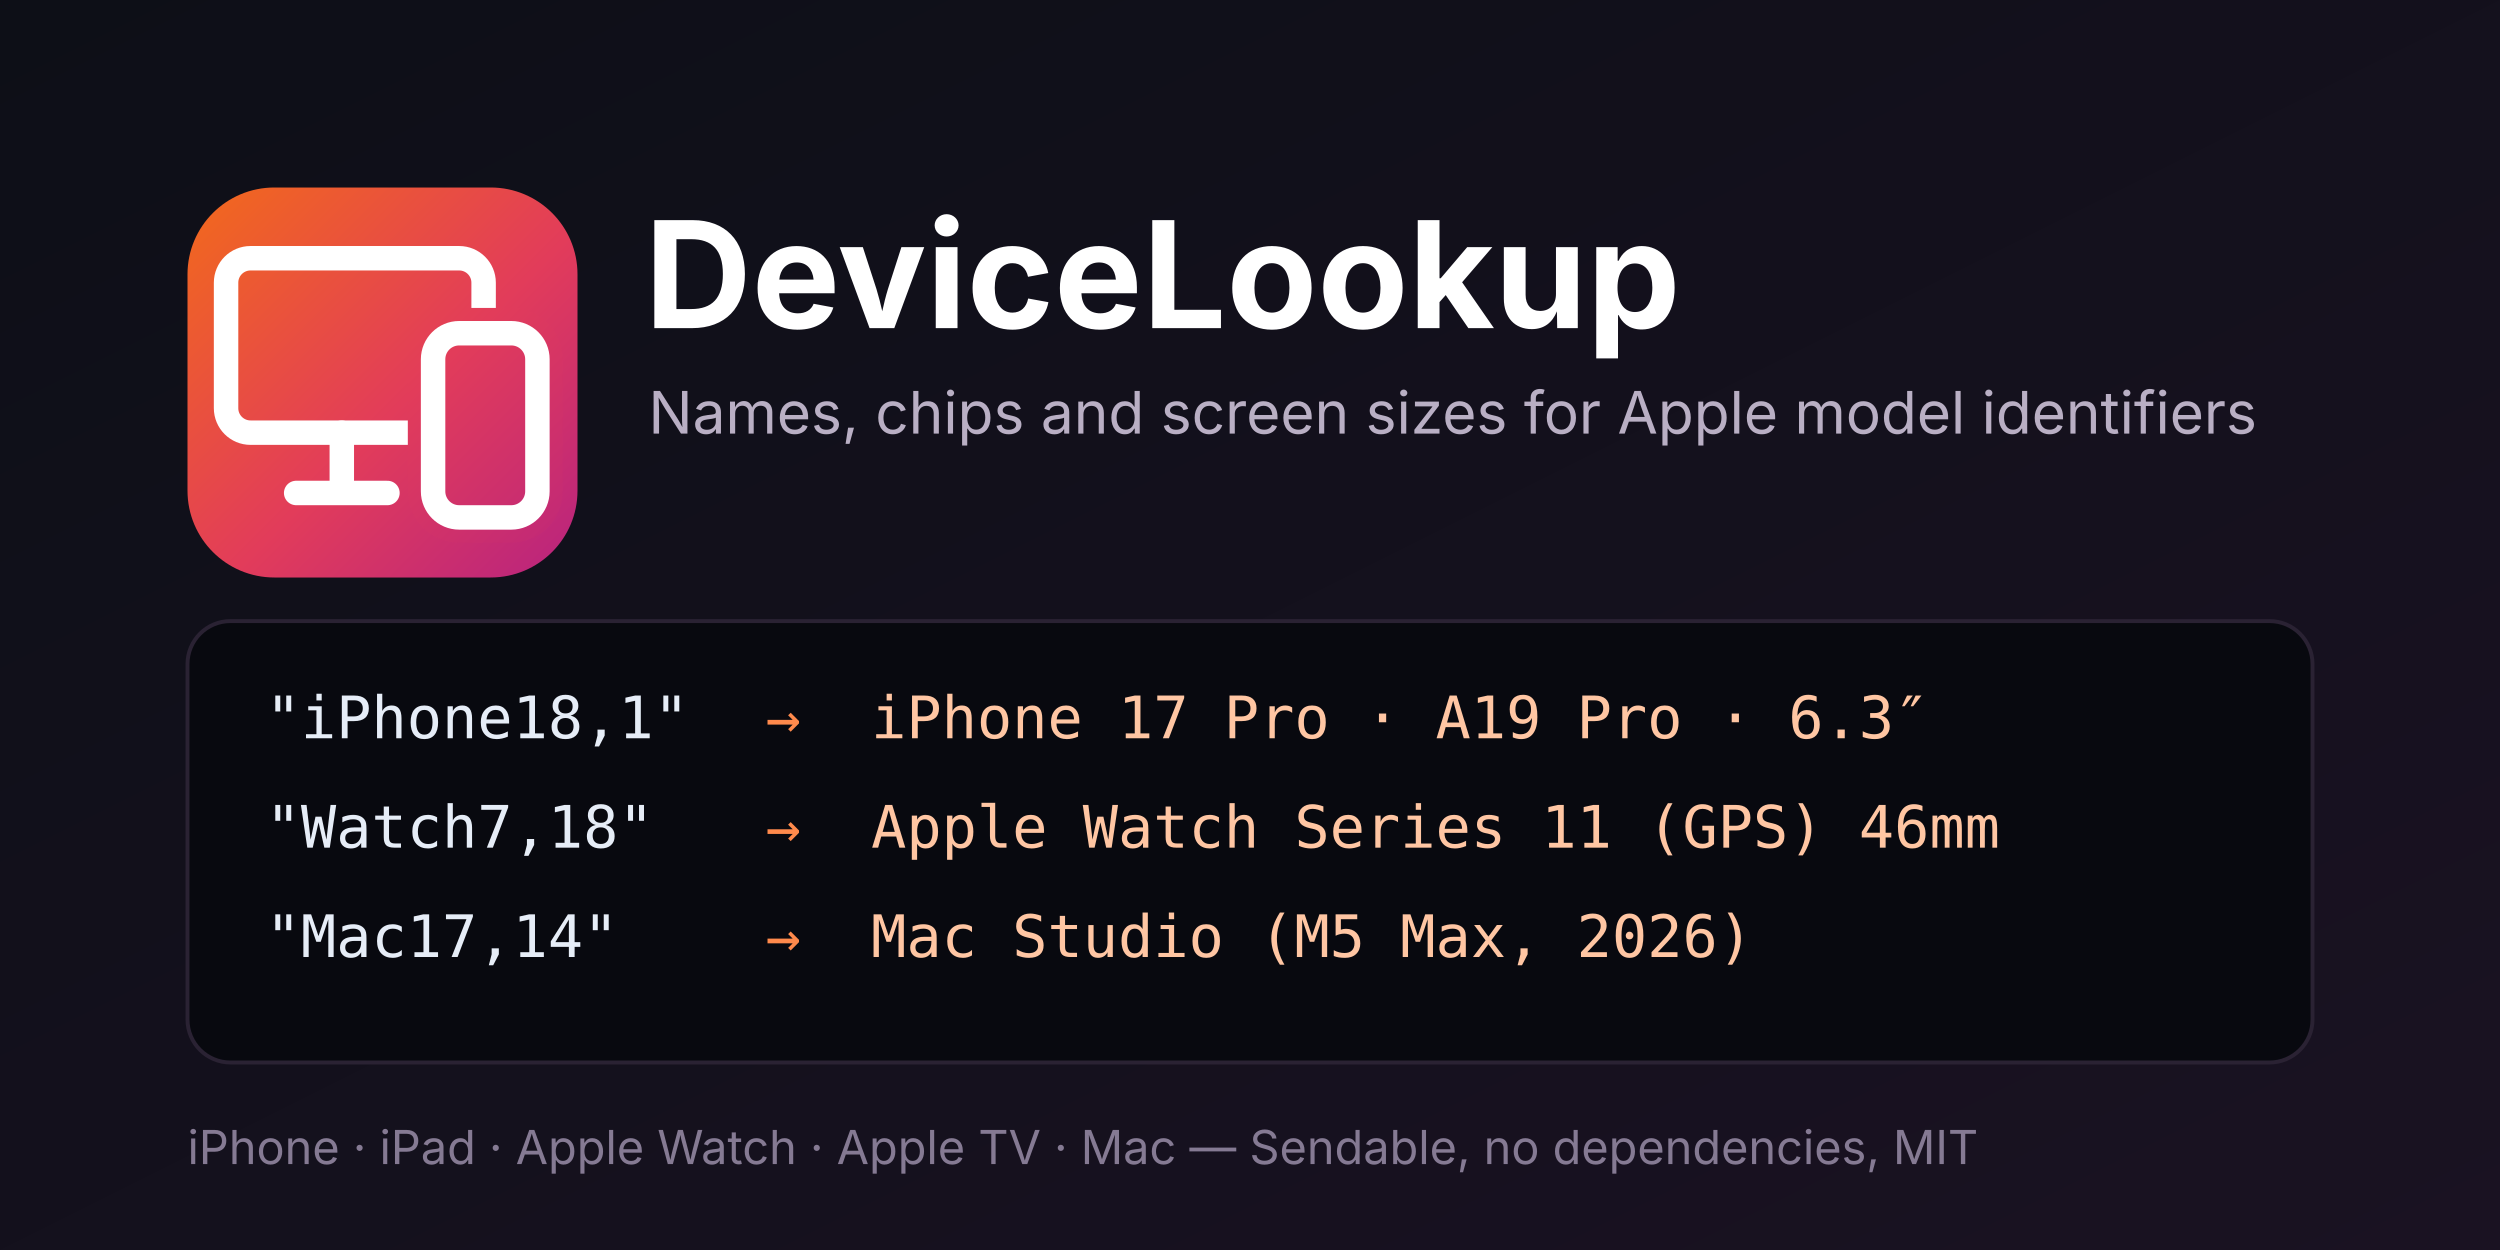
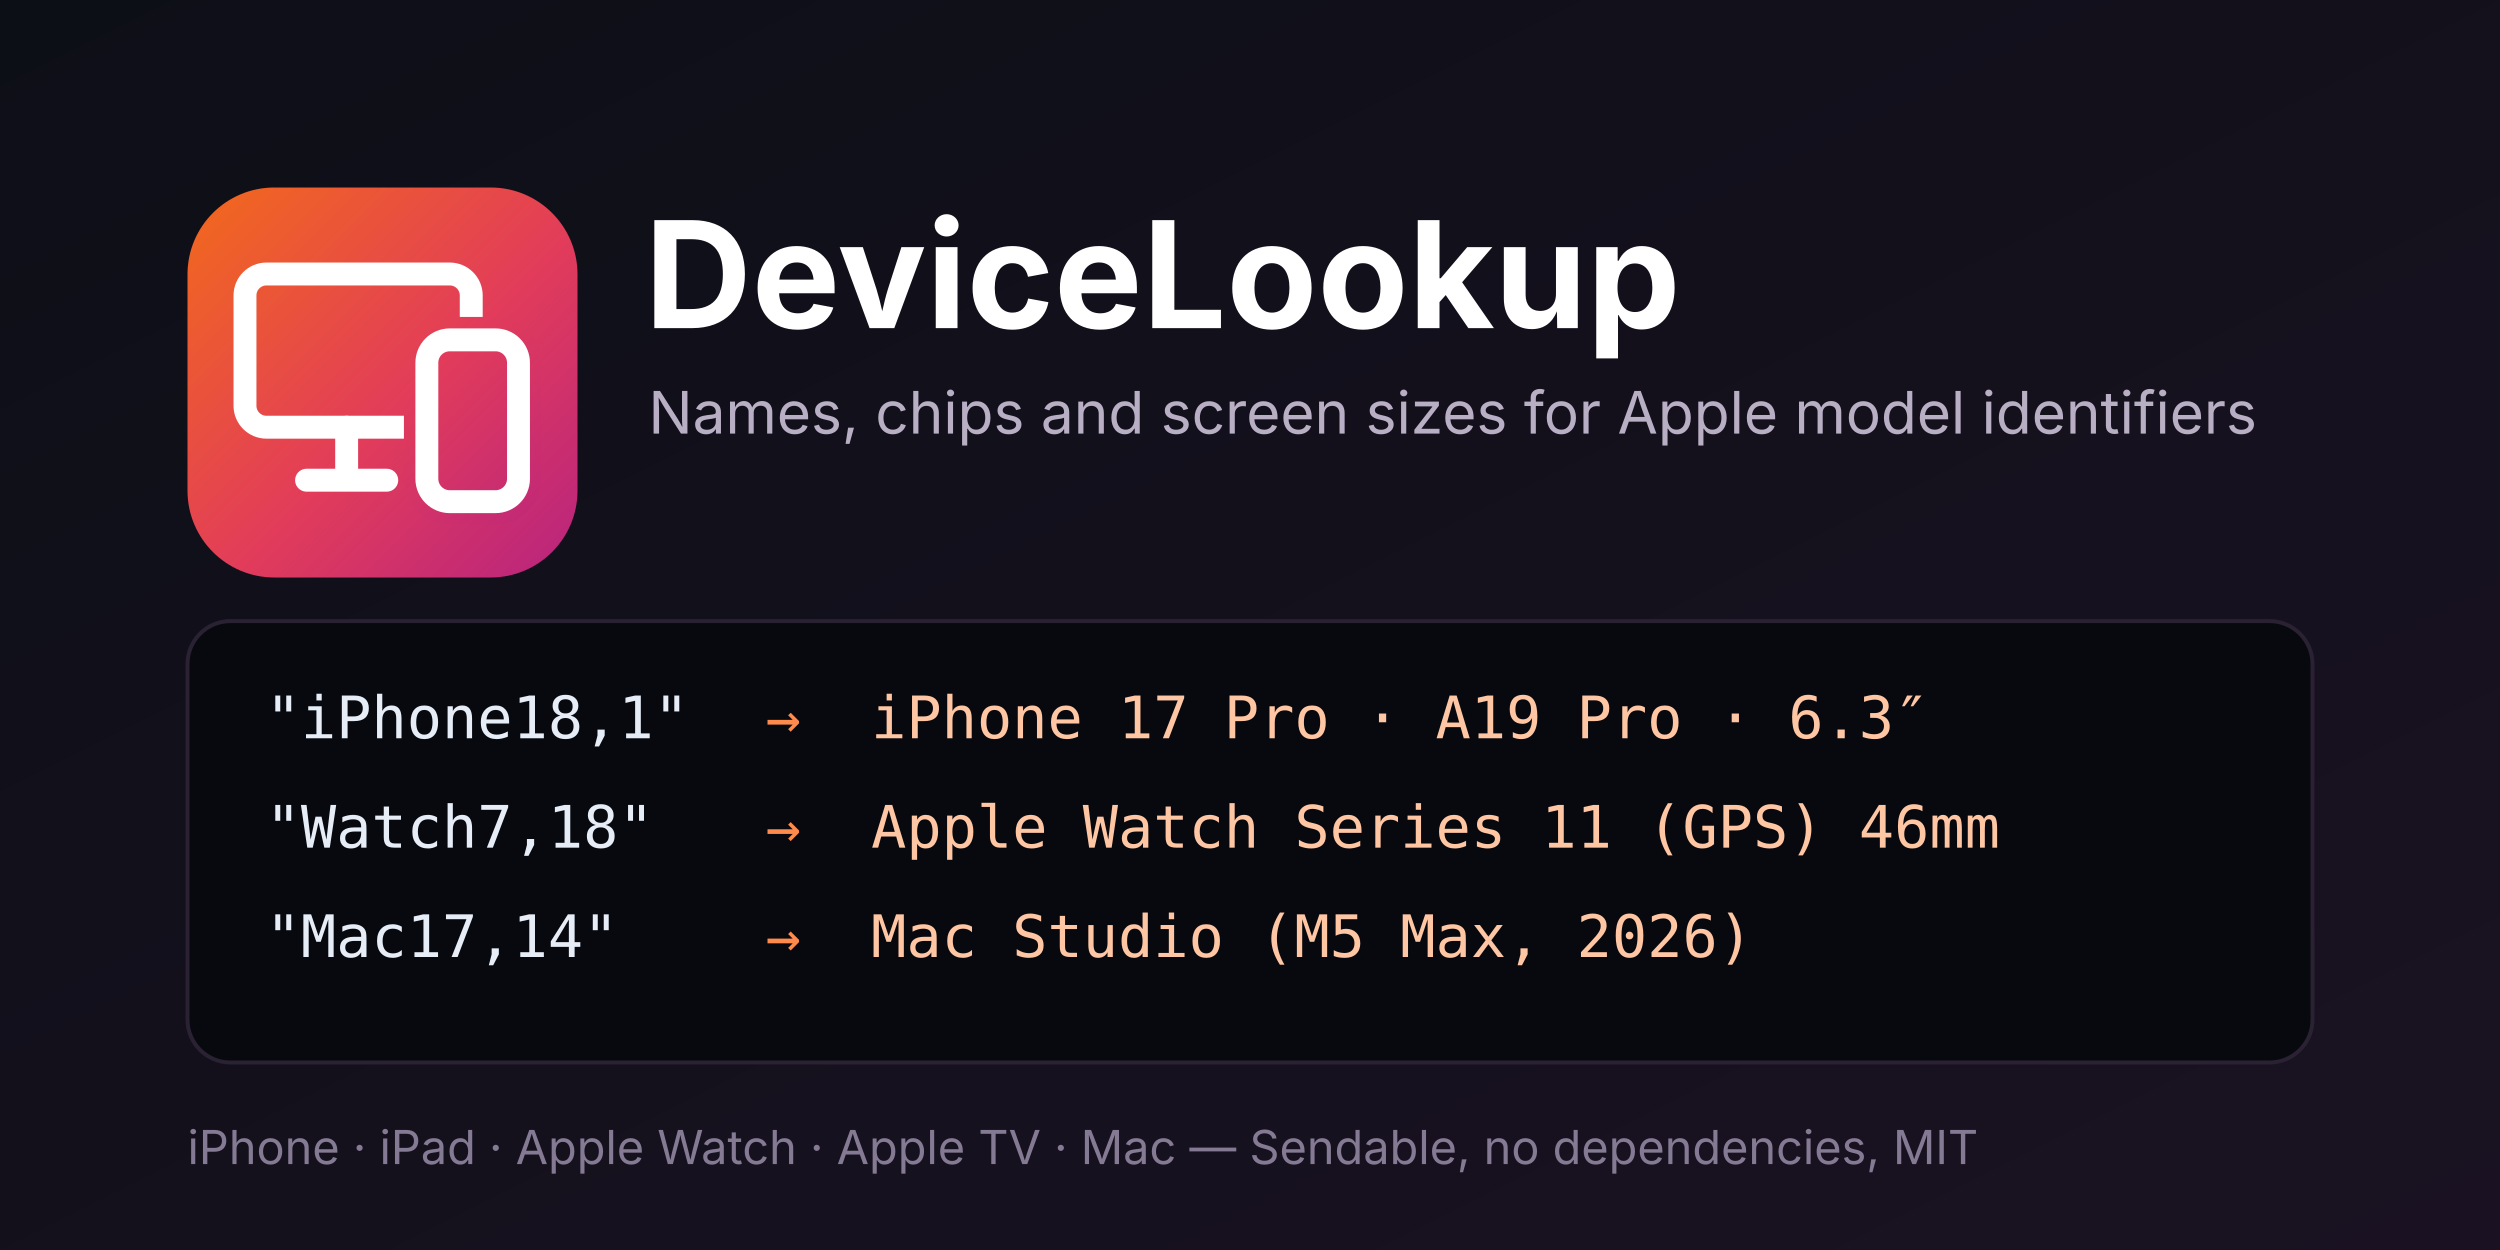
<svg xmlns="http://www.w3.org/2000/svg" viewBox="0 0 1280 640" width="1280" height="640">
  <defs>
    <linearGradient id="bgd" x1="0" y1="0" x2="1" y2="1">
      <stop offset="0" stop-color="#0D0F17" />
      <stop offset="1" stop-color="#1A1222" />
    </linearGradient>
    <linearGradient id="g" gradientUnits="userSpaceOnUse" x1="0" y1="0" x2="512" y2="512">
      <stop offset="0" stop-color="#F26A1B" />
      <stop offset="0.55" stop-color="#E23C5A" />
      <stop offset="1" stop-color="#B8237F" />
    </linearGradient>
  </defs>
  <rect width="1280" height="640" fill="url(#bgd)" />
  <g transform="translate(96 96) scale(0.39)">
    <rect width="512" height="512" rx="114" fill="url(#g)" />
-     <g transform="translate(255 263) scale(1.07) translate(-255 -263)">
-       <rect x="64" y="104" width="316" height="214" rx="30" fill="none" stroke="#fff" stroke-width="30" />
-       <line x1="206" y1="318" x2="206" y2="380" stroke="#fff" stroke-width="30" stroke-linecap="round" />
-       <line x1="150" y1="392" x2="262" y2="392" stroke="#fff" stroke-width="30" stroke-linecap="round" />
-       <rect x="318" y="196" width="128" height="226" rx="32" fill="url(#g)" stroke="url(#g)" stroke-width="62" />
-       <rect x="318" y="196" width="128" height="226" rx="32" fill="url(#g)" stroke="#fff" stroke-width="30" />
+     <g transform="translate(255 263) scale(0.94) translate(-255 -263)">
+       <rect x="64" y="104" width="316" height="214" rx="30" fill="none" stroke="#fff" stroke-width="32" />
+       <line x1="206" y1="318" x2="206" y2="380" stroke="#fff" stroke-width="32" stroke-linecap="round" />
+       <line x1="150" y1="392" x2="262" y2="392" stroke="#fff" stroke-width="32" stroke-linecap="round" />
+       <rect x="318" y="196" width="128" height="226" rx="32" fill="url(#g)" stroke="url(#g)" stroke-width="64" />
+       <rect x="318" y="196" width="128" height="226" rx="32" fill="url(#g)" stroke="#fff" stroke-width="32" />
    </g>
  </g>
  <text x="330" y="168" font-family="-apple-system, 'SF Pro Display', 'Helvetica Neue', sans-serif" font-weight="700" font-size="76" fill="#FFFFFF">DeviceLookup</text>
  <text x="332" y="222" font-family="-apple-system, 'SF Pro Text', 'Helvetica Neue', sans-serif" font-size="30" fill="#B9AFC4">Names, chips and screen sizes for Apple model identifiers</text>
  <rect x="96" y="318" width="1088" height="226" rx="22" fill="#08090F" stroke="#2A2233" stroke-width="2" />
  <text x="136" y="378" font-family="'SF Mono', Menlo, monospace" font-size="30" fill="#E6EDF7">"iPhone18,1"</text>
  <text x="392" y="378" font-family="'SF Mono', Menlo, monospace" font-size="30" fill="#FF8A4C">→</text>
  <text x="446" y="378" font-family="'SF Mono', Menlo, monospace" font-size="30" fill="#FFC6A3">iPhone 17 Pro · A19 Pro · 6.3″</text>
  <text x="136" y="434" font-family="'SF Mono', Menlo, monospace" font-size="30" fill="#E6EDF7">"Watch7,18"</text>
  <text x="392" y="434" font-family="'SF Mono', Menlo, monospace" font-size="30" fill="#FF8A4C">→</text>
  <text x="446" y="434" font-family="'SF Mono', Menlo, monospace" font-size="30" fill="#FFC6A3">Apple Watch Series 11 (GPS) 46mm</text>
  <text x="136" y="490" font-family="'SF Mono', Menlo, monospace" font-size="30" fill="#E6EDF7">"Mac17,14"</text>
  <text x="392" y="490" font-family="'SF Mono', Menlo, monospace" font-size="30" fill="#FF8A4C">→</text>
  <text x="446" y="490" font-family="'SF Mono', Menlo, monospace" font-size="30" fill="#FFC6A3">Mac Studio (M5 Max, 2026)</text>
  <text x="96" y="596" font-family="-apple-system, 'Helvetica Neue', sans-serif" font-size="24" fill="#857A93">iPhone · iPad · Apple Watch · Apple TV · Mac  —  Sendable, no dependencies, MIT</text>
</svg>
